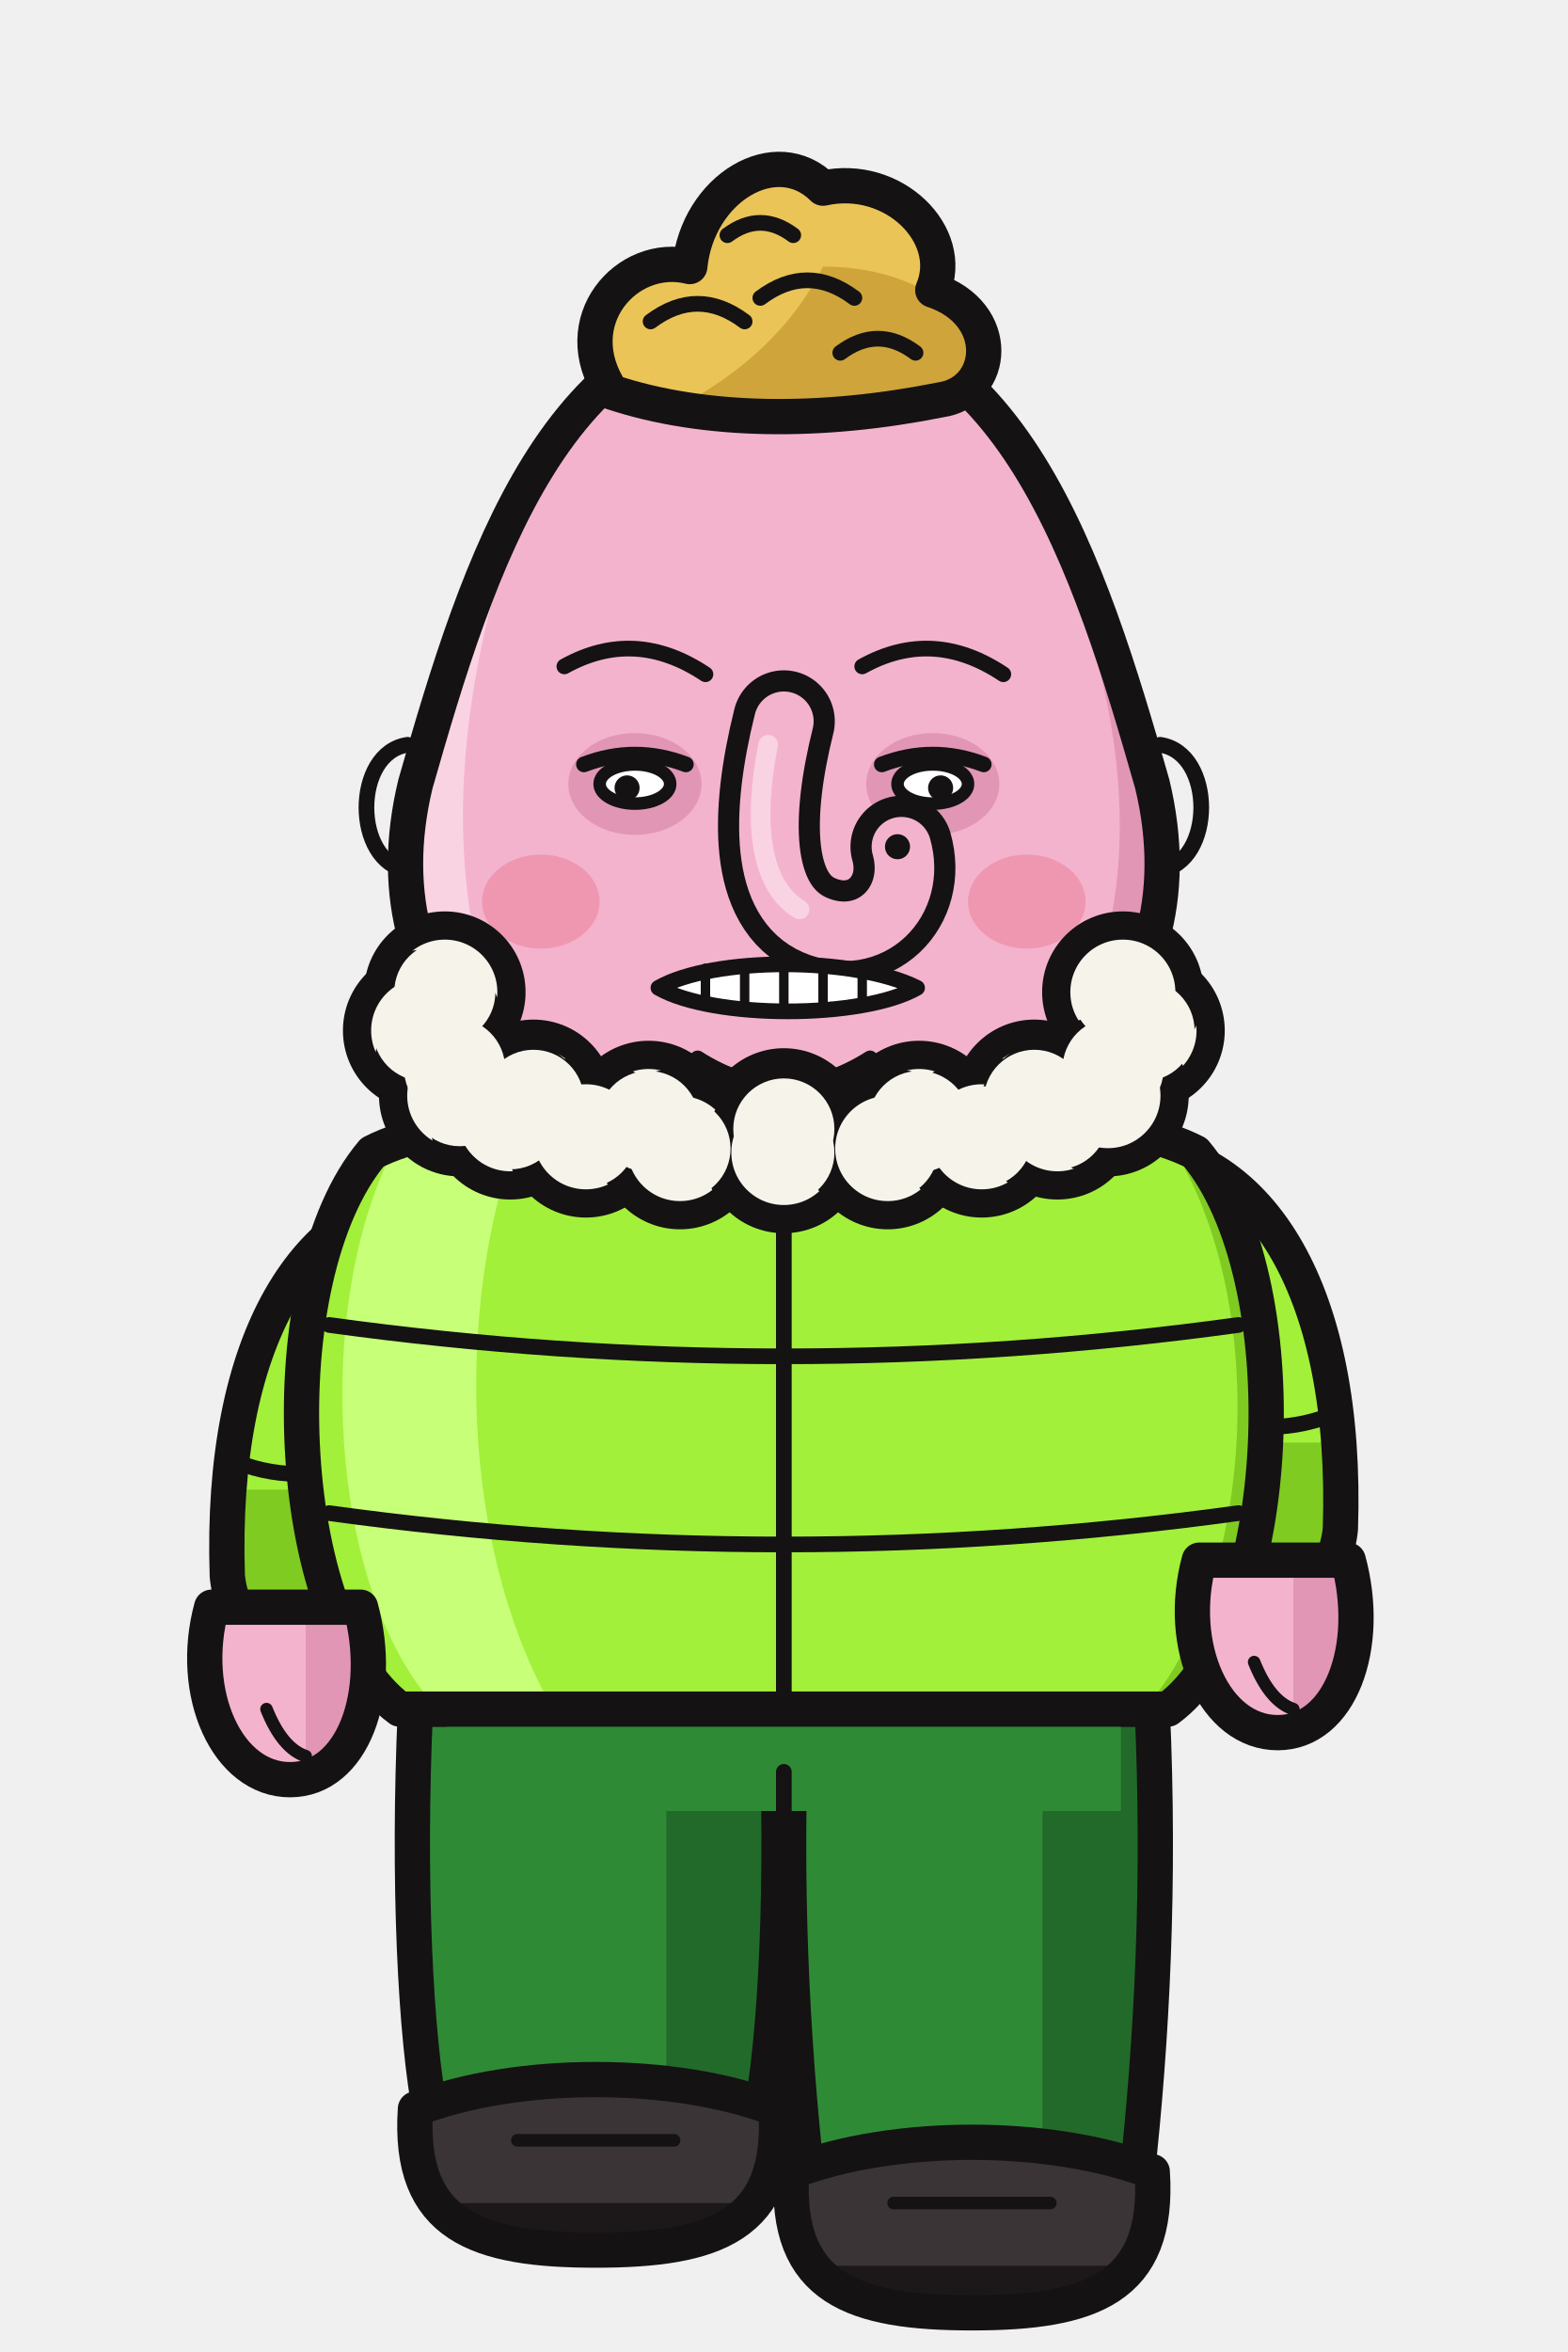
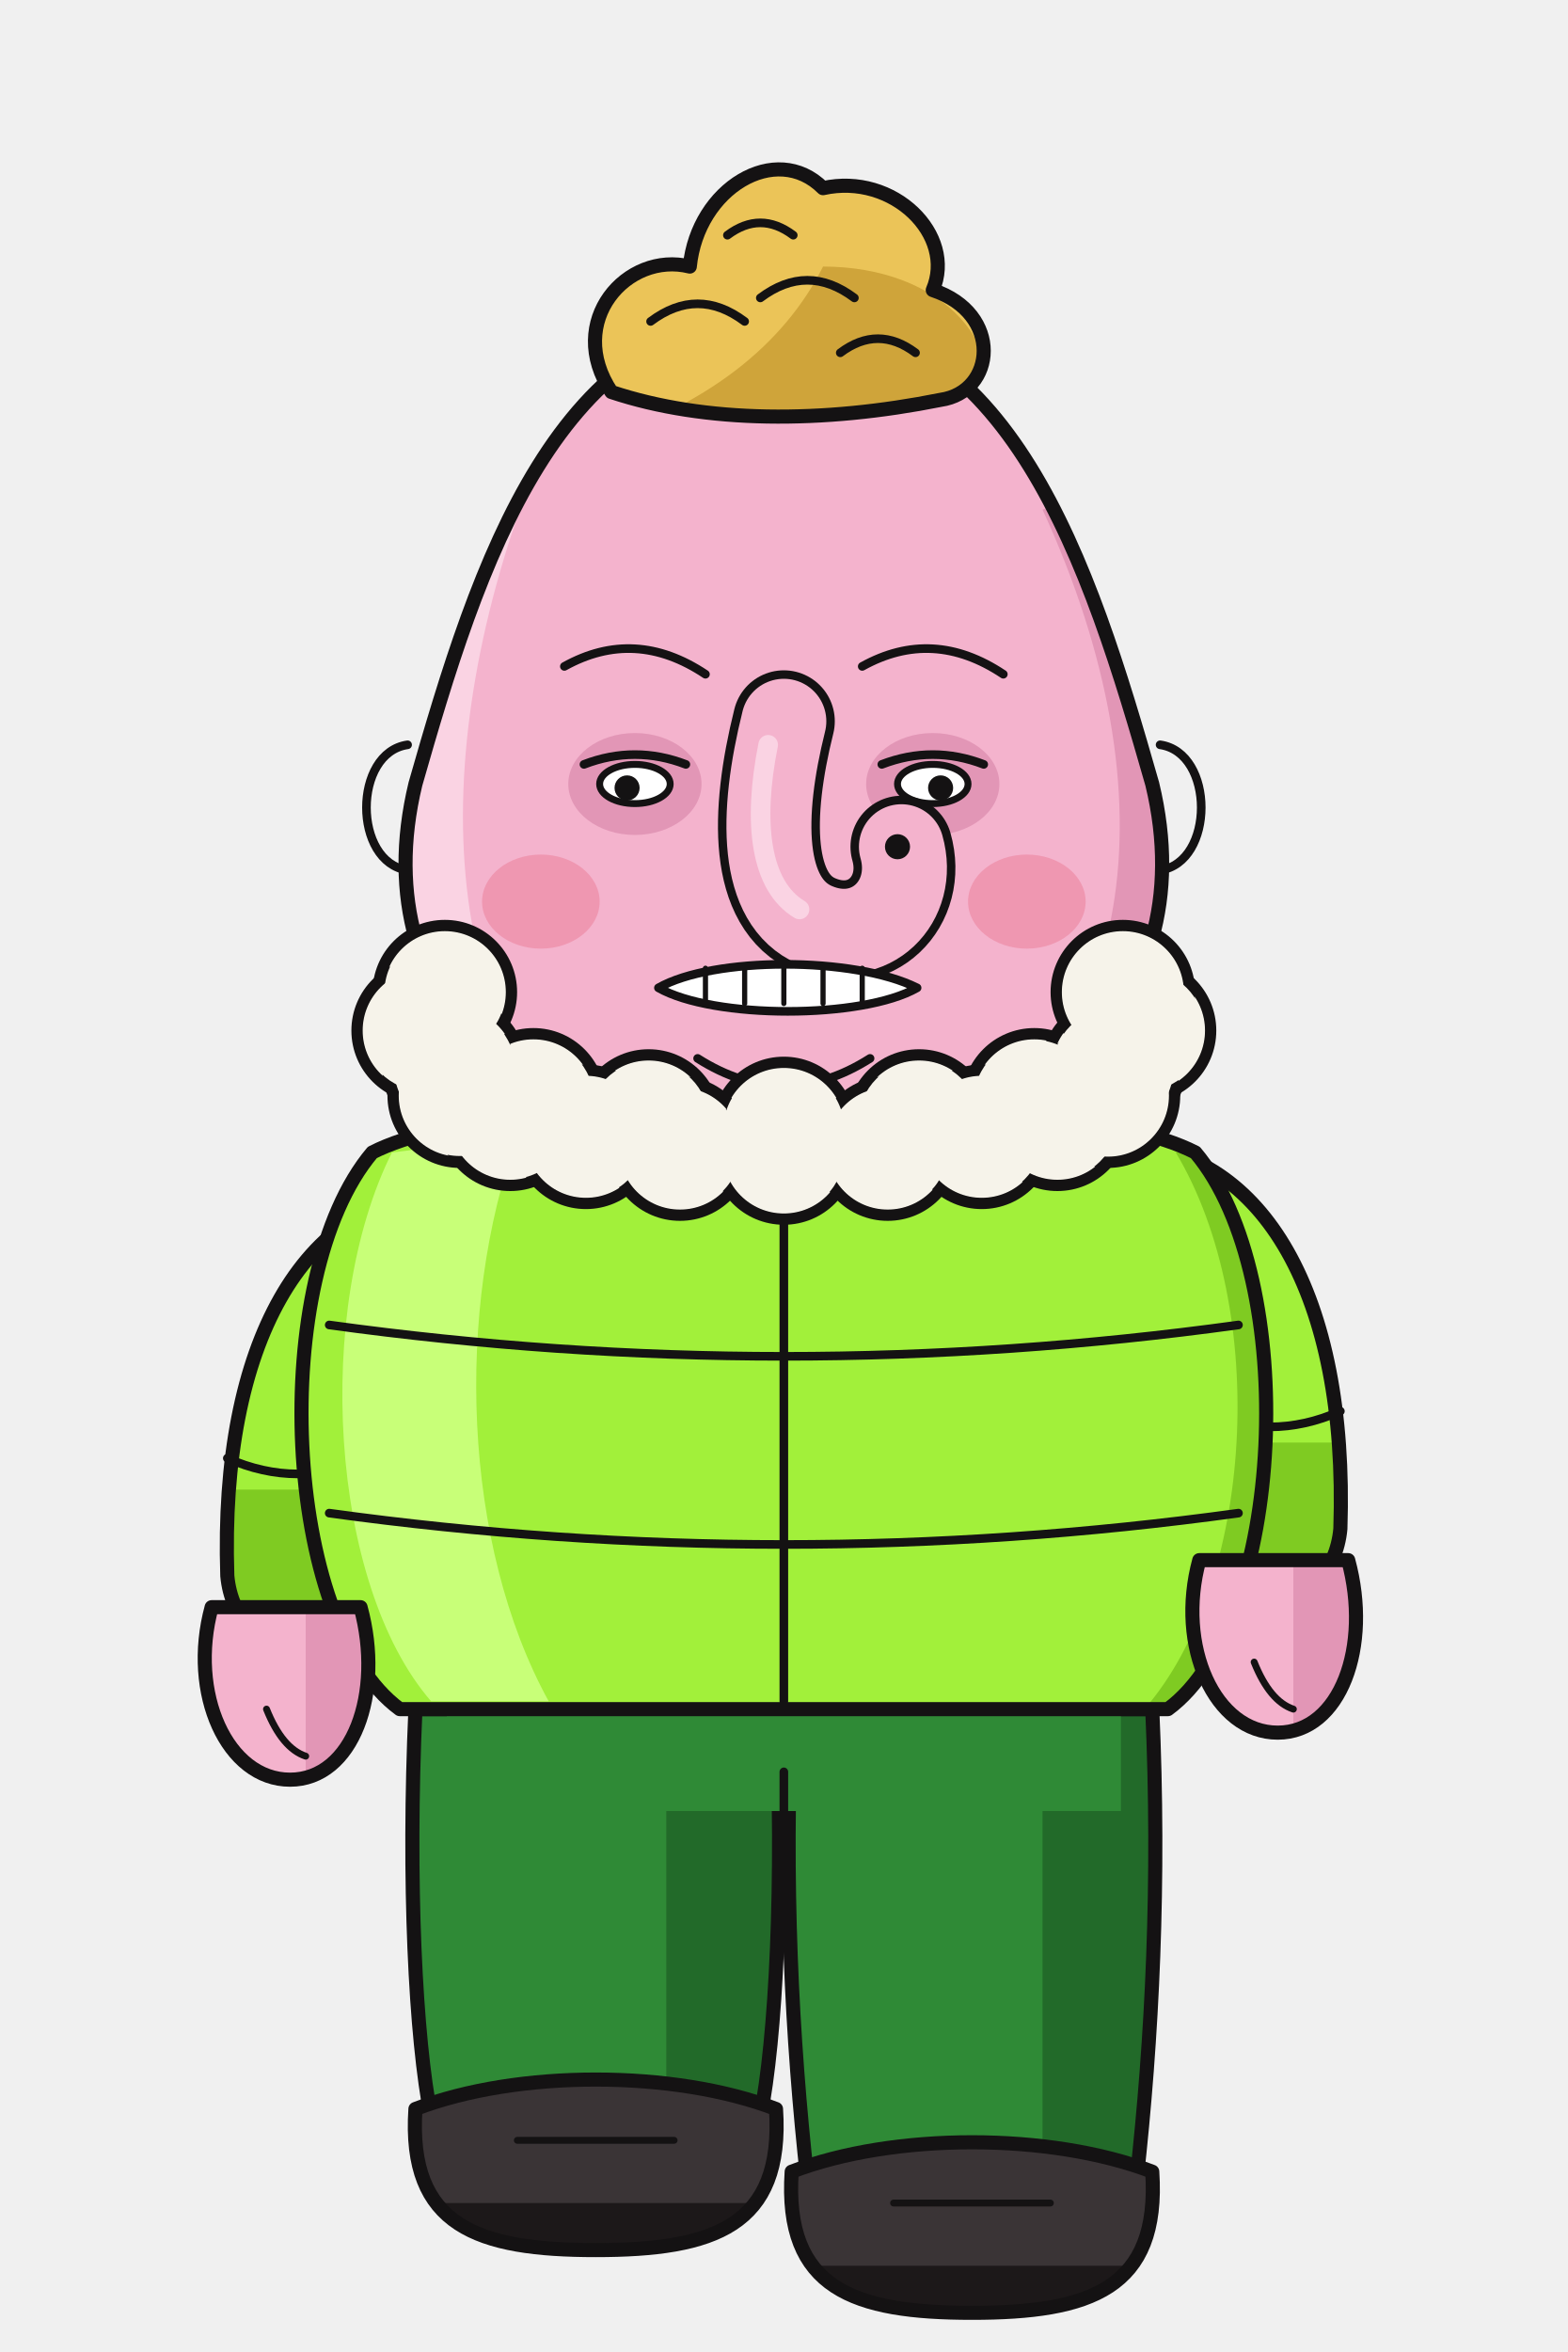
<svg xmlns="http://www.w3.org/2000/svg" width="800" height="1200" viewBox="0 0 400 600">
  <defs>
    <clipPath id="c1">
      <path d="M106,436 L198,436 C200,480 198,520 194,540.0 L110,540.0 C106,520 104,480 106,436 Z" />
    </clipPath>
    <clipPath id="c2">
      <path d="M106,538.0 C104,568.0 122,574.0 152,574.0 C182,574.0 200,568.0 198,538.0 C172,528.0 132,528.0 106,538.0 Z" />
    </clipPath>
    <clipPath id="c3">
      <path d="M202,436 L294,436 C296,480 294,520 290,556.0 L206,556.0 C202,520 200,480 202,436 Z" />
    </clipPath>
    <clipPath id="c4">
      <path d="M202,554.0 C200,584.0 218,590.0 248,590.0 C278,590.0 296,584.0 294,554.0 C268,544.0 228,544.0 202,554.0 Z" />
    </clipPath>
    <clipPath id="c5">
      <path d="M112,304 C78,306 56,342 58,402 C60,424 88,430 96,414 C100,376 106,342 118,318 Z" />
    </clipPath>
    <clipPath id="c6">
      <path d="M 288.0,304.0 C 322.0,306.0 344.0,342.0 342.0,402.0 C 340.0,424.0 312.0,430.0 304.0,414.0 C 300.0,376.0 294.0,342.0 282.0,318.0 Z" />
    </clipPath>
    <clipPath id="c7">
      <path d="M95,300 C68,332 72,420 102,442 L298,442 C328,420 332,332 305,300 C270,282 130,282 95,300 Z" />
    </clipPath>
    <clipPath id="c8">
      <path d="M200,86 C258,86 278,150 294,206 C308,264 262,302 200,302 C138,302 92,264 106,206 C122,150 142,86 200,86 Z" />
    </clipPath>
    <clipPath id="c9">
      <path d="M156.0,106 C144.0,88 160.0,70 176.0,74 C178.0,54 198.0,42 210.0,54 C228.0,50 244.0,66 238.0,80 C256.0,86 254.0,106 240.0,108 C210.0,114 180.0,114 156.0,106 Z" />
    </clipPath>
    <clipPath id="c10">
      <path d="M54,416.0 C48,438.0 58,460.0 74,460.0 C90,460.0 98,438.0 92,416.0 Z" />
    </clipPath>
    <clipPath id="c11">
      <path d="M306,404.0 C300,426.0 310,448.0 326,448.0 C342,448.0 350,426.0 344,404.0 Z" />
    </clipPath>
  </defs>
  <path d="M106,436 L198,436 C200,480 198,520 194,540.0 L110,540.0 C106,520 104,480 106,436 Z" fill="#2F8A36" />
  <g clip-path="url(#c1)">
    <path d="M170,430 L212,430 L212,550.0 L170,550.0 Z" fill="#226A29" />
  </g>
-   <path d="M106,436 L198,436 C200,480 198,520 194,540.0 L110,540.0 C106,520 104,480 106,436 Z" fill="none" stroke="#141213" stroke-width="9.0" stroke-linejoin="round" stroke-linecap="round" />
+   <path d="M106,436 L198,436 C200,480 198,520 194,540.0 L110,540.0 C106,520 104,480 106,436 Z" fill="none" stroke="#141213" stroke-width="3.6" stroke-linejoin="round" stroke-linecap="round" />
  <path d="M106,538.0 C104,568.0 122,574.0 152,574.0 C182,574.0 200,568.0 198,538.0 C172,528.0 132,528.0 106,538.0 Z" fill="#3A3436" />
  <g clip-path="url(#c2)">
    <path d="M92,562.0 L212,562.0 L212,582.0 L92,582.0 Z" fill="#1C1819" />
  </g>
-   <path d="M106,538.0 C104,568.0 122,574.0 152,574.0 C182,574.0 200,568.0 198,538.0 C172,528.0 132,528.0 106,538.0 Z" fill="none" stroke="#141213" stroke-width="9.0" stroke-linejoin="round" stroke-linecap="round" />
-   <path d="M132,546.0 L172,546.0" fill="none" stroke="#141213" stroke-width="3.2" stroke-linejoin="round" stroke-linecap="round" />
+   <path d="M106,538.0 C104,568.0 122,574.0 152,574.0 C182,574.0 200,568.0 198,538.0 C172,528.0 132,528.0 106,538.0 Z" fill="none" stroke="#141213" stroke-width="3.6" stroke-linejoin="round" stroke-linecap="round" />
+   <path d="M132,546.0 L172,546.0" fill="none" stroke="#141213" stroke-width="1.76" stroke-linejoin="round" stroke-linecap="round" />
  <path d="M202,436 L294,436 C296,480 294,520 290,556.0 L206,556.0 C202,520 200,480 202,436 Z" fill="#2F8A36" />
  <g clip-path="url(#c3)">
    <path d="M266,430 L308,430 L308,566.0 L266,566.0 Z" fill="#226A29" />
  </g>
-   <path d="M202,436 L294,436 C296,480 294,520 290,556.0 L206,556.0 C202,520 200,480 202,436 Z" fill="none" stroke="#141213" stroke-width="9.0" stroke-linejoin="round" stroke-linecap="round" />
+   <path d="M202,436 L294,436 C296,480 294,520 290,556.0 L206,556.0 C202,520 200,480 202,436 Z" fill="none" stroke="#141213" stroke-width="3.6" stroke-linejoin="round" stroke-linecap="round" />
  <path d="M202,554.0 C200,584.0 218,590.0 248,590.0 C278,590.0 296,584.0 294,554.0 C268,544.0 228,544.0 202,554.0 Z" fill="#3A3436" />
  <g clip-path="url(#c4)">
    <path d="M188,578.0 L308,578.0 L308,598.0 L188,598.0 Z" fill="#1C1819" />
  </g>
-   <path d="M202,554.0 C200,584.0 218,590.0 248,590.0 C278,590.0 296,584.0 294,554.0 C268,544.0 228,544.0 202,554.0 Z" fill="none" stroke="#141213" stroke-width="9.0" stroke-linejoin="round" stroke-linecap="round" />
-   <path d="M228,562.0 L268,562.0" fill="none" stroke="#141213" stroke-width="3.2" stroke-linejoin="round" stroke-linecap="round" />
+   <path d="M202,554.0 C200,584.0 218,590.0 248,590.0 C278,590.0 296,584.0 294,554.0 C268,544.0 228,544.0 202,554.0 Z" fill="none" stroke="#141213" stroke-width="3.6" stroke-linejoin="round" stroke-linecap="round" />
+   <path d="M228,562.0 L268,562.0" fill="none" stroke="#141213" stroke-width="1.76" stroke-linejoin="round" stroke-linecap="round" />
  <path d="M114,436 L286,436 L286,462 L114,462 Z" fill="#2F8A36" />
-   <path d="M200,452 L200,490" fill="none" stroke="#141213" stroke-width="4.0" stroke-linejoin="round" stroke-linecap="round" />
+   <path d="M200,452 L200,490" fill="none" stroke="#141213" stroke-width="2.2" stroke-linejoin="round" stroke-linecap="round" />
  <g transform="translate(0,-6.0)">
    <g transform="translate(0,6.0)">
      <path d="M112,304 C78,306 56,342 58,402 C60,424 88,430 96,414 C100,376 106,342 118,318 Z" fill="#A2F03A" />
      <g clip-path="url(#c5)">
        <path d="M0,380 L400,380 L400,440 L0,440 Z" fill="#7FCB22" />
      </g>
-       <path d="M112,304 C78,306 56,342 58,402 C60,424 88,430 96,414 C100,376 106,342 118,318 Z" fill="none" stroke="#141213" stroke-width="9.0" stroke-linejoin="round" stroke-linecap="round" />
-       <path d="M58,372 Q76,380 94,372" fill="none" stroke="#141213" stroke-width="4.0" stroke-linejoin="round" stroke-linecap="round" />
+       <path d="M112,304 C78,306 56,342 58,402 C60,424 88,430 96,414 C100,376 106,342 118,318 Z" fill="none" stroke="#141213" stroke-width="3.6" stroke-linejoin="round" stroke-linecap="round" />
+       <path d="M58,372 Q76,380 94,372" fill="none" stroke="#141213" stroke-width="2.2" stroke-linejoin="round" stroke-linecap="round" />
    </g>
    <g transform="translate(0,-6.0)">
      <path d="M 288.0,304.0 C 322.0,306.0 344.0,342.0 342.0,402.0 C 340.0,424.0 312.0,430.0 304.0,414.0 C 300.0,376.0 294.0,342.0 282.0,318.0 Z" fill="#A2F03A" />
      <g clip-path="url(#c6)">
        <path d="M0,380 L400,380 L400,440 L0,440 Z" fill="#7FCB22" />
      </g>
-       <path d="M 288.0,304.0 C 322.0,306.0 344.0,342.0 342.0,402.0 C 340.0,424.0 312.0,430.0 304.0,414.0 C 300.0,376.0 294.0,342.0 282.0,318.0 Z" fill="none" stroke="#141213" stroke-width="9.0" stroke-linejoin="round" stroke-linecap="round" />
-       <path d="M306,372 Q324,380 342,372" fill="none" stroke="#141213" stroke-width="4.0" stroke-linejoin="round" stroke-linecap="round" />
+       <path d="M 288.0,304.0 C 322.0,306.0 344.0,342.0 342.0,402.0 C 340.0,424.0 312.0,430.0 304.0,414.0 C 300.0,376.0 294.0,342.0 282.0,318.0 Z" fill="none" stroke="#141213" stroke-width="3.6" stroke-linejoin="round" stroke-linecap="round" />
+       <path d="M306,372 Q324,380 342,372" fill="none" stroke="#141213" stroke-width="2.2" stroke-linejoin="round" stroke-linecap="round" />
    </g>
    <path d="M95,300 C68,332 72,420 102,442 L298,442 C328,420 332,332 305,300 C270,282 130,282 95,300 Z" fill="#A2F03A" />
    <g clip-path="url(#c7)">
      <path d="M300,300 C324,340 320,410 292,442 L330,442 L330,290 Z" fill="#7FCB22" />
    </g>
    <g clip-path="url(#c7)">
      <path d="M100,300 C80,340 84,410 110,440 L140,440 C118,400 116,340 132,296 Z" fill="#C8FF78" />
    </g>
-     <path d="M95,300 C68,332 72,420 102,442 L298,442 C328,420 332,332 305,300 C270,282 130,282 95,300 Z" fill="none" stroke="#141213" stroke-width="9.0" stroke-linejoin="round" stroke-linecap="round" />
-     <path d="M84,344 Q200,360 316,344" fill="none" stroke="#141213" stroke-width="4.0" stroke-linejoin="round" stroke-linecap="round" />
-     <path d="M84,392 Q200,408 316,392" fill="none" stroke="#141213" stroke-width="4.0" stroke-linejoin="round" stroke-linecap="round" />
-     <path d="M200,300 L200,440" fill="none" stroke="#141213" stroke-width="4.0" stroke-linejoin="round" stroke-linecap="round" />
+     <path d="M95,300 C68,332 72,420 102,442 L298,442 C328,420 332,332 305,300 C270,282 130,282 95,300 Z" fill="none" stroke="#141213" stroke-width="3.6" stroke-linejoin="round" stroke-linecap="round" />
+     <path d="M84,344 Q200,360 316,344" fill="none" stroke="#141213" stroke-width="2.2" stroke-linejoin="round" stroke-linecap="round" />
+     <path d="M84,392 Q200,408 316,392" fill="none" stroke="#141213" stroke-width="2.2" stroke-linejoin="round" stroke-linecap="round" />
+     <path d="M200,300 L200,440" fill="none" stroke="#141213" stroke-width="2.2" stroke-linejoin="round" stroke-linecap="round" />
    <path d="M200,86 C258,86 278,150 294,206 C308,264 262,302 200,302 C138,302 92,264 106,206 C122,150 142,86 200,86 Z" fill="#F4B3CD" />
    <g clip-path="url(#c8)">
      <path d="M266,136 C300,210 290,276 236,306 L312,306 L312,120 Z" fill="#E296B6" />
    </g>
    <g clip-path="url(#c8)">
      <path d="M146,104 C114,170 104,250 146,296 L96,306 L90,96 Z" fill="#FAD3E3" />
    </g>
-     <path d="M200,86 C258,86 278,150 294,206 C308,264 262,302 200,302 C138,302 92,264 106,206 C122,150 142,86 200,86 Z" fill="none" stroke="#141213" stroke-width="9.0" stroke-linejoin="round" stroke-linecap="round" />
+     <path d="M200,86 C258,86 278,150 294,206 C308,264 262,302 200,302 C138,302 92,264 106,206 C122,150 142,86 200,86 Z" fill="none" stroke="#141213" stroke-width="3.6" stroke-linejoin="round" stroke-linecap="round" />
    <ellipse cx="162.0" cy="206.0" rx="17.0" ry="13.0" fill="#E296B6" />
-     <ellipse cx="162.0" cy="206.0" rx="9.0" ry="5.0" fill="#FFFFFF" stroke="#141213" stroke-width="3.2" />
+     <ellipse cx="162.0" cy="206.0" rx="9.0" ry="5.0" fill="#FFFFFF" stroke="#141213" stroke-width="1.76" />
    <ellipse cx="160.0" cy="207.0" rx="3.2" ry="3.2" fill="#141213" />
-     <path d="M149,201 Q162,196 175,201" fill="none" stroke="#141213" stroke-width="4.0" stroke-linejoin="round" stroke-linecap="round" />
-     <path d="M144,176 Q162,166 180,178" fill="none" stroke="#141213" stroke-width="4.0" stroke-linejoin="round" stroke-linecap="round" />
+     <path d="M149,201 Q162,196 175,201" fill="none" stroke="#141213" stroke-width="2.2" stroke-linejoin="round" stroke-linecap="round" />
+     <path d="M144,176 Q162,166 180,178" fill="none" stroke="#141213" stroke-width="2.2" stroke-linejoin="round" stroke-linecap="round" />
    <ellipse cx="138.0" cy="236.0" rx="15.0" ry="12.0" fill="#EE8DA8" opacity="0.75" />
    <ellipse cx="238.0" cy="206.0" rx="17.0" ry="13.0" fill="#E296B6" />
-     <ellipse cx="238.0" cy="206.0" rx="9.0" ry="5.0" fill="#FFFFFF" stroke="#141213" stroke-width="3.2" />
+     <ellipse cx="238.0" cy="206.0" rx="9.0" ry="5.0" fill="#FFFFFF" stroke="#141213" stroke-width="1.76" />
    <ellipse cx="240.0" cy="207.0" rx="3.2" ry="3.2" fill="#141213" />
-     <path d="M225,201 Q238,196 251,201" fill="none" stroke="#141213" stroke-width="4.0" stroke-linejoin="round" stroke-linecap="round" />
-     <path d="M220,176 Q238,166 256,178" fill="none" stroke="#141213" stroke-width="4.0" stroke-linejoin="round" stroke-linecap="round" />
+     <path d="M225,201 Q238,196 251,201" fill="none" stroke="#141213" stroke-width="2.2" stroke-linejoin="round" stroke-linecap="round" />
+     <path d="M220,176 Q238,166 256,178" fill="none" stroke="#141213" stroke-width="2.2" stroke-linejoin="round" stroke-linecap="round" />
    <ellipse cx="262.0" cy="236.0" rx="15.0" ry="12.0" fill="#EE8DA8" opacity="0.75" />
    <path d="M200,190 C194,214 194,236 208,242 C222,248 234,236 230,222" fill="none" stroke="#141213" stroke-width="26" stroke-linejoin="round" stroke-linecap="round" />
-     <path d="M200,190 C194,214 194,236 208,242 C222,248 234,236 230,222" fill="none" stroke="#F4B3CD" stroke-width="15.2" stroke-linejoin="round" stroke-linecap="round" />
+     <path d="M200,190 C194,214 194,236 208,242 C222,248 234,236 230,222" fill="none" stroke="#F4B3CD" stroke-width="21.68" stroke-linejoin="round" stroke-linecap="round" />
    <path d="M196,196 C192,216 194,232 204,238" fill="none" stroke="#FAD3E3" stroke-width="5" stroke-linejoin="round" stroke-linecap="round" />
    <ellipse cx="229.0" cy="222.0" rx="3.2" ry="3.2" fill="#141213" />
-     <path d="M168,258 C182,250 218,250 234,258 C220,266 182,266 168,258 Z" fill="#FFFFFF" stroke="#141213" stroke-width="4.0" stroke-linejoin="round" stroke-linecap="round" />
-     <path d="M180,253 L180,262" fill="none" stroke="#141213" stroke-width="2.4" stroke-linejoin="round" stroke-linecap="round" />
-     <path d="M190,253 L190,262" fill="none" stroke="#141213" stroke-width="2.4" stroke-linejoin="round" stroke-linecap="round" />
-     <path d="M200,253 L200,262" fill="none" stroke="#141213" stroke-width="2.4" stroke-linejoin="round" stroke-linecap="round" />
-     <path d="M210,253 L210,262" fill="none" stroke="#141213" stroke-width="2.4" stroke-linejoin="round" stroke-linecap="round" />
-     <path d="M220,253 L220,262" fill="none" stroke="#141213" stroke-width="2.4" stroke-linejoin="round" stroke-linecap="round" />
-     <path d="M178,276 Q200,290 222,276" fill="none" stroke="#141213" stroke-width="4.0" stroke-linejoin="round" stroke-linecap="round" />
-     <path d="M104,196 C90,198 90,226 104,228" fill="none" stroke="#141213" stroke-width="4.0" stroke-linejoin="round" stroke-linecap="round" />
-     <path d="M296,196 C310,198 310,226 296,228" fill="none" stroke="#141213" stroke-width="4.0" stroke-linejoin="round" stroke-linecap="round" />
-     <ellipse cx="113.5" cy="259.1" rx="17.0" ry="17.0" fill="#F6F3EA" stroke="#141213" stroke-width="7.2" />
-     <ellipse cx="108.1" cy="268.9" rx="17.0" ry="17.0" fill="#F6F3EA" stroke="#141213" stroke-width="7.2" />
-     <ellipse cx="116.0" cy="278.6" rx="17.0" ry="17.0" fill="#F6F3EA" stroke="#141213" stroke-width="7.2" />
-     <ellipse cx="136.1" cy="286.7" rx="17.0" ry="17.0" fill="#F6F3EA" stroke="#141213" stroke-width="7.2" />
-     <ellipse cx="165.5" cy="292.1" rx="17.0" ry="17.0" fill="#F6F3EA" stroke="#141213" stroke-width="7.2" />
-     <ellipse cx="200.0" cy="294.0" rx="17.0" ry="17.0" fill="#F6F3EA" stroke="#141213" stroke-width="7.2" />
-     <ellipse cx="234.5" cy="292.1" rx="17.0" ry="17.0" fill="#F6F3EA" stroke="#141213" stroke-width="7.2" />
-     <ellipse cx="263.9" cy="286.7" rx="17.0" ry="17.0" fill="#F6F3EA" stroke="#141213" stroke-width="7.2" />
-     <ellipse cx="284.0" cy="278.6" rx="17.0" ry="17.0" fill="#F6F3EA" stroke="#141213" stroke-width="7.2" />
-     <ellipse cx="291.9" cy="268.9" rx="17.0" ry="17.0" fill="#F6F3EA" stroke="#141213" stroke-width="7.2" />
-     <ellipse cx="286.5" cy="259.1" rx="17.0" ry="17.0" fill="#F6F3EA" stroke="#141213" stroke-width="7.2" />
-     <ellipse cx="117.3" cy="285.5" rx="17.0" ry="17.0" fill="#F6F3EA" stroke="#141213" stroke-width="7.2" />
-     <ellipse cx="130.2" cy="291.4" rx="17.0" ry="17.0" fill="#F6F3EA" stroke="#141213" stroke-width="7.2" />
-     <ellipse cx="149.5" cy="296.0" rx="17.0" ry="17.0" fill="#F6F3EA" stroke="#141213" stroke-width="7.2" />
-     <ellipse cx="173.5" cy="299.0" rx="17.0" ry="17.0" fill="#F6F3EA" stroke="#141213" stroke-width="7.2" />
-     <ellipse cx="200.0" cy="300.0" rx="17.0" ry="17.0" fill="#F6F3EA" stroke="#141213" stroke-width="7.2" />
-     <ellipse cx="226.5" cy="299.0" rx="17.0" ry="17.0" fill="#F6F3EA" stroke="#141213" stroke-width="7.2" />
-     <ellipse cx="250.5" cy="296.0" rx="17.0" ry="17.0" fill="#F6F3EA" stroke="#141213" stroke-width="7.2" />
-     <ellipse cx="269.8" cy="291.4" rx="17.0" ry="17.0" fill="#F6F3EA" stroke="#141213" stroke-width="7.2" />
-     <ellipse cx="282.7" cy="285.5" rx="17.0" ry="17.0" fill="#F6F3EA" stroke="#141213" stroke-width="7.2" />
-     <ellipse cx="113.5" cy="259.1" rx="12.9" ry="12.9" fill="#F6F3EA" />
-     <ellipse cx="108.1" cy="268.9" rx="12.9" ry="12.9" fill="#F6F3EA" />
-     <ellipse cx="116.0" cy="278.6" rx="12.9" ry="12.9" fill="#F6F3EA" />
-     <ellipse cx="136.1" cy="286.7" rx="12.9" ry="12.9" fill="#F6F3EA" />
-     <ellipse cx="165.5" cy="292.1" rx="12.9" ry="12.9" fill="#F6F3EA" />
-     <ellipse cx="200.0" cy="294.0" rx="12.9" ry="12.9" fill="#F6F3EA" />
-     <ellipse cx="234.5" cy="292.1" rx="12.9" ry="12.9" fill="#F6F3EA" />
-     <ellipse cx="263.9" cy="286.7" rx="12.9" ry="12.9" fill="#F6F3EA" />
-     <ellipse cx="284.0" cy="278.6" rx="12.9" ry="12.9" fill="#F6F3EA" />
-     <ellipse cx="291.9" cy="268.9" rx="12.9" ry="12.9" fill="#F6F3EA" />
-     <ellipse cx="286.5" cy="259.1" rx="12.9" ry="12.9" fill="#F6F3EA" />
-     <ellipse cx="117.3" cy="285.5" rx="12.9" ry="12.9" fill="#F6F3EA" />
-     <ellipse cx="130.2" cy="291.4" rx="12.9" ry="12.9" fill="#F6F3EA" />
-     <ellipse cx="149.5" cy="296.0" rx="12.9" ry="12.9" fill="#F6F3EA" />
-     <ellipse cx="173.5" cy="299.0" rx="12.9" ry="12.9" fill="#F6F3EA" />
-     <ellipse cx="200.0" cy="300.0" rx="12.9" ry="12.9" fill="#F6F3EA" />
-     <ellipse cx="226.5" cy="299.0" rx="12.9" ry="12.9" fill="#F6F3EA" />
-     <ellipse cx="250.5" cy="296.0" rx="12.9" ry="12.9" fill="#F6F3EA" />
-     <ellipse cx="269.8" cy="291.4" rx="12.9" ry="12.9" fill="#F6F3EA" />
-     <ellipse cx="282.7" cy="285.5" rx="12.9" ry="12.9" fill="#F6F3EA" />
+     <path d="M168,258 C182,250 218,250 234,258 C220,266 182,266 168,258 Z" fill="#FFFFFF" stroke="#141213" stroke-width="2.2" stroke-linejoin="round" stroke-linecap="round" />
+     <path d="M180,253 L180,262" fill="none" stroke="#141213" stroke-width="1.32" stroke-linejoin="round" stroke-linecap="round" />
+     <path d="M190,253 L190,262" fill="none" stroke="#141213" stroke-width="1.32" stroke-linejoin="round" stroke-linecap="round" />
+     <path d="M200,253 L200,262" fill="none" stroke="#141213" stroke-width="1.32" stroke-linejoin="round" stroke-linecap="round" />
+     <path d="M210,253 L210,262" fill="none" stroke="#141213" stroke-width="1.32" stroke-linejoin="round" stroke-linecap="round" />
+     <path d="M220,253 L220,262" fill="none" stroke="#141213" stroke-width="1.32" stroke-linejoin="round" stroke-linecap="round" />
+     <path d="M178,276 Q200,290 222,276" fill="none" stroke="#141213" stroke-width="2.2" stroke-linejoin="round" stroke-linecap="round" />
+     <path d="M104,196 C90,198 90,226 104,228" fill="none" stroke="#141213" stroke-width="2.2" stroke-linejoin="round" stroke-linecap="round" />
+     <path d="M296,196 C310,198 310,226 296,228" fill="none" stroke="#141213" stroke-width="2.2" stroke-linejoin="round" stroke-linecap="round" />
+     <ellipse cx="113.5" cy="259.1" rx="17.0" ry="17.0" fill="#F6F3EA" stroke="#141213" stroke-width="2.88" />
+     <ellipse cx="108.1" cy="268.9" rx="17.0" ry="17.0" fill="#F6F3EA" stroke="#141213" stroke-width="2.88" />
+     <ellipse cx="116.0" cy="278.6" rx="17.0" ry="17.0" fill="#F6F3EA" stroke="#141213" stroke-width="2.88" />
+     <ellipse cx="136.1" cy="286.7" rx="17.0" ry="17.0" fill="#F6F3EA" stroke="#141213" stroke-width="2.88" />
+     <ellipse cx="165.5" cy="292.1" rx="17.0" ry="17.0" fill="#F6F3EA" stroke="#141213" stroke-width="2.88" />
+     <ellipse cx="200.0" cy="294.0" rx="17.0" ry="17.0" fill="#F6F3EA" stroke="#141213" stroke-width="2.88" />
+     <ellipse cx="234.5" cy="292.1" rx="17.0" ry="17.0" fill="#F6F3EA" stroke="#141213" stroke-width="2.88" />
+     <ellipse cx="263.9" cy="286.7" rx="17.0" ry="17.0" fill="#F6F3EA" stroke="#141213" stroke-width="2.88" />
+     <ellipse cx="284.0" cy="278.6" rx="17.0" ry="17.0" fill="#F6F3EA" stroke="#141213" stroke-width="2.88" />
+     <ellipse cx="291.9" cy="268.9" rx="17.0" ry="17.0" fill="#F6F3EA" stroke="#141213" stroke-width="2.88" />
+     <ellipse cx="286.5" cy="259.1" rx="17.0" ry="17.0" fill="#F6F3EA" stroke="#141213" stroke-width="2.88" />
+     <ellipse cx="117.3" cy="285.5" rx="17.0" ry="17.0" fill="#F6F3EA" stroke="#141213" stroke-width="2.88" />
+     <ellipse cx="130.2" cy="291.4" rx="17.0" ry="17.0" fill="#F6F3EA" stroke="#141213" stroke-width="2.88" />
+     <ellipse cx="149.5" cy="296.0" rx="17.0" ry="17.0" fill="#F6F3EA" stroke="#141213" stroke-width="2.88" />
+     <ellipse cx="173.5" cy="299.0" rx="17.0" ry="17.0" fill="#F6F3EA" stroke="#141213" stroke-width="2.88" />
+     <ellipse cx="200.0" cy="300.0" rx="17.0" ry="17.0" fill="#F6F3EA" stroke="#141213" stroke-width="2.88" />
+     <ellipse cx="226.5" cy="299.0" rx="17.0" ry="17.0" fill="#F6F3EA" stroke="#141213" stroke-width="2.88" />
+     <ellipse cx="250.5" cy="296.0" rx="17.0" ry="17.0" fill="#F6F3EA" stroke="#141213" stroke-width="2.88" />
+     <ellipse cx="269.8" cy="291.4" rx="17.0" ry="17.0" fill="#F6F3EA" stroke="#141213" stroke-width="2.88" />
+     <ellipse cx="282.7" cy="285.5" rx="17.0" ry="17.0" fill="#F6F3EA" stroke="#141213" stroke-width="2.88" />
+     <ellipse cx="113.5" cy="259.1" rx="15.4" ry="15.4" fill="#F6F3EA" />
+     <ellipse cx="108.1" cy="268.9" rx="15.4" ry="15.4" fill="#F6F3EA" />
+     <ellipse cx="116.0" cy="278.6" rx="15.4" ry="15.4" fill="#F6F3EA" />
+     <ellipse cx="136.1" cy="286.7" rx="15.4" ry="15.4" fill="#F6F3EA" />
+     <ellipse cx="165.5" cy="292.1" rx="15.4" ry="15.4" fill="#F6F3EA" />
+     <ellipse cx="200.0" cy="294.0" rx="15.4" ry="15.4" fill="#F6F3EA" />
+     <ellipse cx="234.5" cy="292.1" rx="15.4" ry="15.4" fill="#F6F3EA" />
+     <ellipse cx="263.9" cy="286.7" rx="15.4" ry="15.4" fill="#F6F3EA" />
+     <ellipse cx="284.0" cy="278.6" rx="15.4" ry="15.4" fill="#F6F3EA" />
+     <ellipse cx="291.9" cy="268.9" rx="15.4" ry="15.4" fill="#F6F3EA" />
+     <ellipse cx="286.5" cy="259.1" rx="15.4" ry="15.4" fill="#F6F3EA" />
+     <ellipse cx="117.3" cy="285.5" rx="15.4" ry="15.4" fill="#F6F3EA" />
+     <ellipse cx="130.2" cy="291.4" rx="15.4" ry="15.4" fill="#F6F3EA" />
+     <ellipse cx="149.5" cy="296.0" rx="15.4" ry="15.4" fill="#F6F3EA" />
+     <ellipse cx="173.5" cy="299.0" rx="15.4" ry="15.4" fill="#F6F3EA" />
+     <ellipse cx="200.0" cy="300.0" rx="15.4" ry="15.4" fill="#F6F3EA" />
+     <ellipse cx="226.5" cy="299.0" rx="15.4" ry="15.4" fill="#F6F3EA" />
+     <ellipse cx="250.5" cy="296.0" rx="15.4" ry="15.4" fill="#F6F3EA" />
+     <ellipse cx="269.8" cy="291.4" rx="15.4" ry="15.4" fill="#F6F3EA" />
+     <ellipse cx="282.7" cy="285.5" rx="15.4" ry="15.4" fill="#F6F3EA" />
    <path d="M156.0,106 C144.0,88 160.0,70 176.0,74 C178.0,54 198.0,42 210.0,54 C228.0,50 244.0,66 238.0,80 C256.0,86 254.0,106 240.0,108 C210.0,114 180.0,114 156.0,106 Z" fill="#EBC458" />
    <g clip-path="url(#c9)">
      <path d="M210.0,74 C240.0,74 260.0,94 250.0,119 L150.0,119 C180.0,110 200,94 210.0,74 Z" fill="#CFA43A" />
    </g>
-     <path d="M156.0,106 C144.0,88 160.0,70 176.0,74 C178.0,54 198.0,42 210.0,54 C228.0,50 244.0,66 238.0,80 C256.0,86 254.0,106 240.0,108 C210.0,114 180.0,114 156.0,106 Z" fill="none" stroke="#141213" stroke-width="9.0" stroke-linejoin="round" stroke-linecap="round" />
-     <path d="M166.0,88.0 Q178.0,79.0 190.0,88.0" fill="none" stroke="#141213" stroke-width="4.0" stroke-linejoin="round" stroke-linecap="round" />
-     <path d="M194.0,82.0 Q206.0,73.0 218.0,82.0" fill="none" stroke="#141213" stroke-width="4.0" stroke-linejoin="round" stroke-linecap="round" />
-     <path d="M185.6,66.0 Q194.0,59.7 202.4,66.0" fill="none" stroke="#141213" stroke-width="4.0" stroke-linejoin="round" stroke-linecap="round" />
-     <path d="M214.4,96.0 Q224.0,88.8 233.6,96.0" fill="none" stroke="#141213" stroke-width="4.0" stroke-linejoin="round" stroke-linecap="round" />
+     <path d="M156.0,106 C144.0,88 160.0,70 176.0,74 C178.0,54 198.0,42 210.0,54 C228.0,50 244.0,66 238.0,80 C256.0,86 254.0,106 240.0,108 C210.0,114 180.0,114 156.0,106 Z" fill="none" stroke="#141213" stroke-width="3.6" stroke-linejoin="round" stroke-linecap="round" />
+     <path d="M166.0,88.0 Q178.0,79.0 190.0,88.0" fill="none" stroke="#141213" stroke-width="2.2" stroke-linejoin="round" stroke-linecap="round" />
+     <path d="M194.0,82.0 Q206.0,73.0 218.0,82.0" fill="none" stroke="#141213" stroke-width="2.2" stroke-linejoin="round" stroke-linecap="round" />
+     <path d="M185.6,66.0 Q194.0,59.7 202.4,66.0" fill="none" stroke="#141213" stroke-width="2.2" stroke-linejoin="round" stroke-linecap="round" />
+     <path d="M214.4,96.0 Q224.0,88.8 233.6,96.0" fill="none" stroke="#141213" stroke-width="2.2" stroke-linejoin="round" stroke-linecap="round" />
    <path d="M54,416.0 C48,438.0 58,460.0 74,460.0 C90,460.0 98,438.0 92,416.0 Z" fill="#F4B3CD" />
    <g clip-path="url(#c10)">
      <path d="M78,414.0 L104,414.0 L104,464.0 L78,464.0 Z" fill="#E296B6" />
    </g>
-     <path d="M54,416.0 C48,438.0 58,460.0 74,460.0 C90,460.0 98,438.0 92,416.0 Z" fill="none" stroke="#141213" stroke-width="9.0" stroke-linejoin="round" stroke-linecap="round" />
-     <path d="M68,442.0 Q72,452.0 78,454.0" fill="none" stroke="#141213" stroke-width="3.2" stroke-linejoin="round" stroke-linecap="round" />
+     <path d="M54,416.0 C48,438.0 58,460.0 74,460.0 C90,460.0 98,438.0 92,416.0 Z" fill="none" stroke="#141213" stroke-width="3.6" stroke-linejoin="round" stroke-linecap="round" />
+     <path d="M68,442.0 Q72,452.0 78,454.0" fill="none" stroke="#141213" stroke-width="1.76" stroke-linejoin="round" stroke-linecap="round" />
    <path d="M306,404.0 C300,426.0 310,448.0 326,448.0 C342,448.0 350,426.0 344,404.0 Z" fill="#F4B3CD" />
    <g clip-path="url(#c11)">
      <path d="M330,402.0 L356,402.0 L356,452.0 L330,452.0 Z" fill="#E296B6" />
    </g>
-     <path d="M306,404.0 C300,426.0 310,448.0 326,448.0 C342,448.0 350,426.0 344,404.0 Z" fill="none" stroke="#141213" stroke-width="9.0" stroke-linejoin="round" stroke-linecap="round" />
-     <path d="M320,430.0 Q324,440.0 330,442.0" fill="none" stroke="#141213" stroke-width="3.2" stroke-linejoin="round" stroke-linecap="round" />
+     <path d="M306,404.0 C300,426.0 310,448.0 326,448.0 C342,448.0 350,426.0 344,404.0 Z" fill="none" stroke="#141213" stroke-width="3.6" stroke-linejoin="round" stroke-linecap="round" />
+     <path d="M320,430.0 Q324,440.0 330,442.0" fill="none" stroke="#141213" stroke-width="1.76" stroke-linejoin="round" stroke-linecap="round" />
  </g>
</svg>
